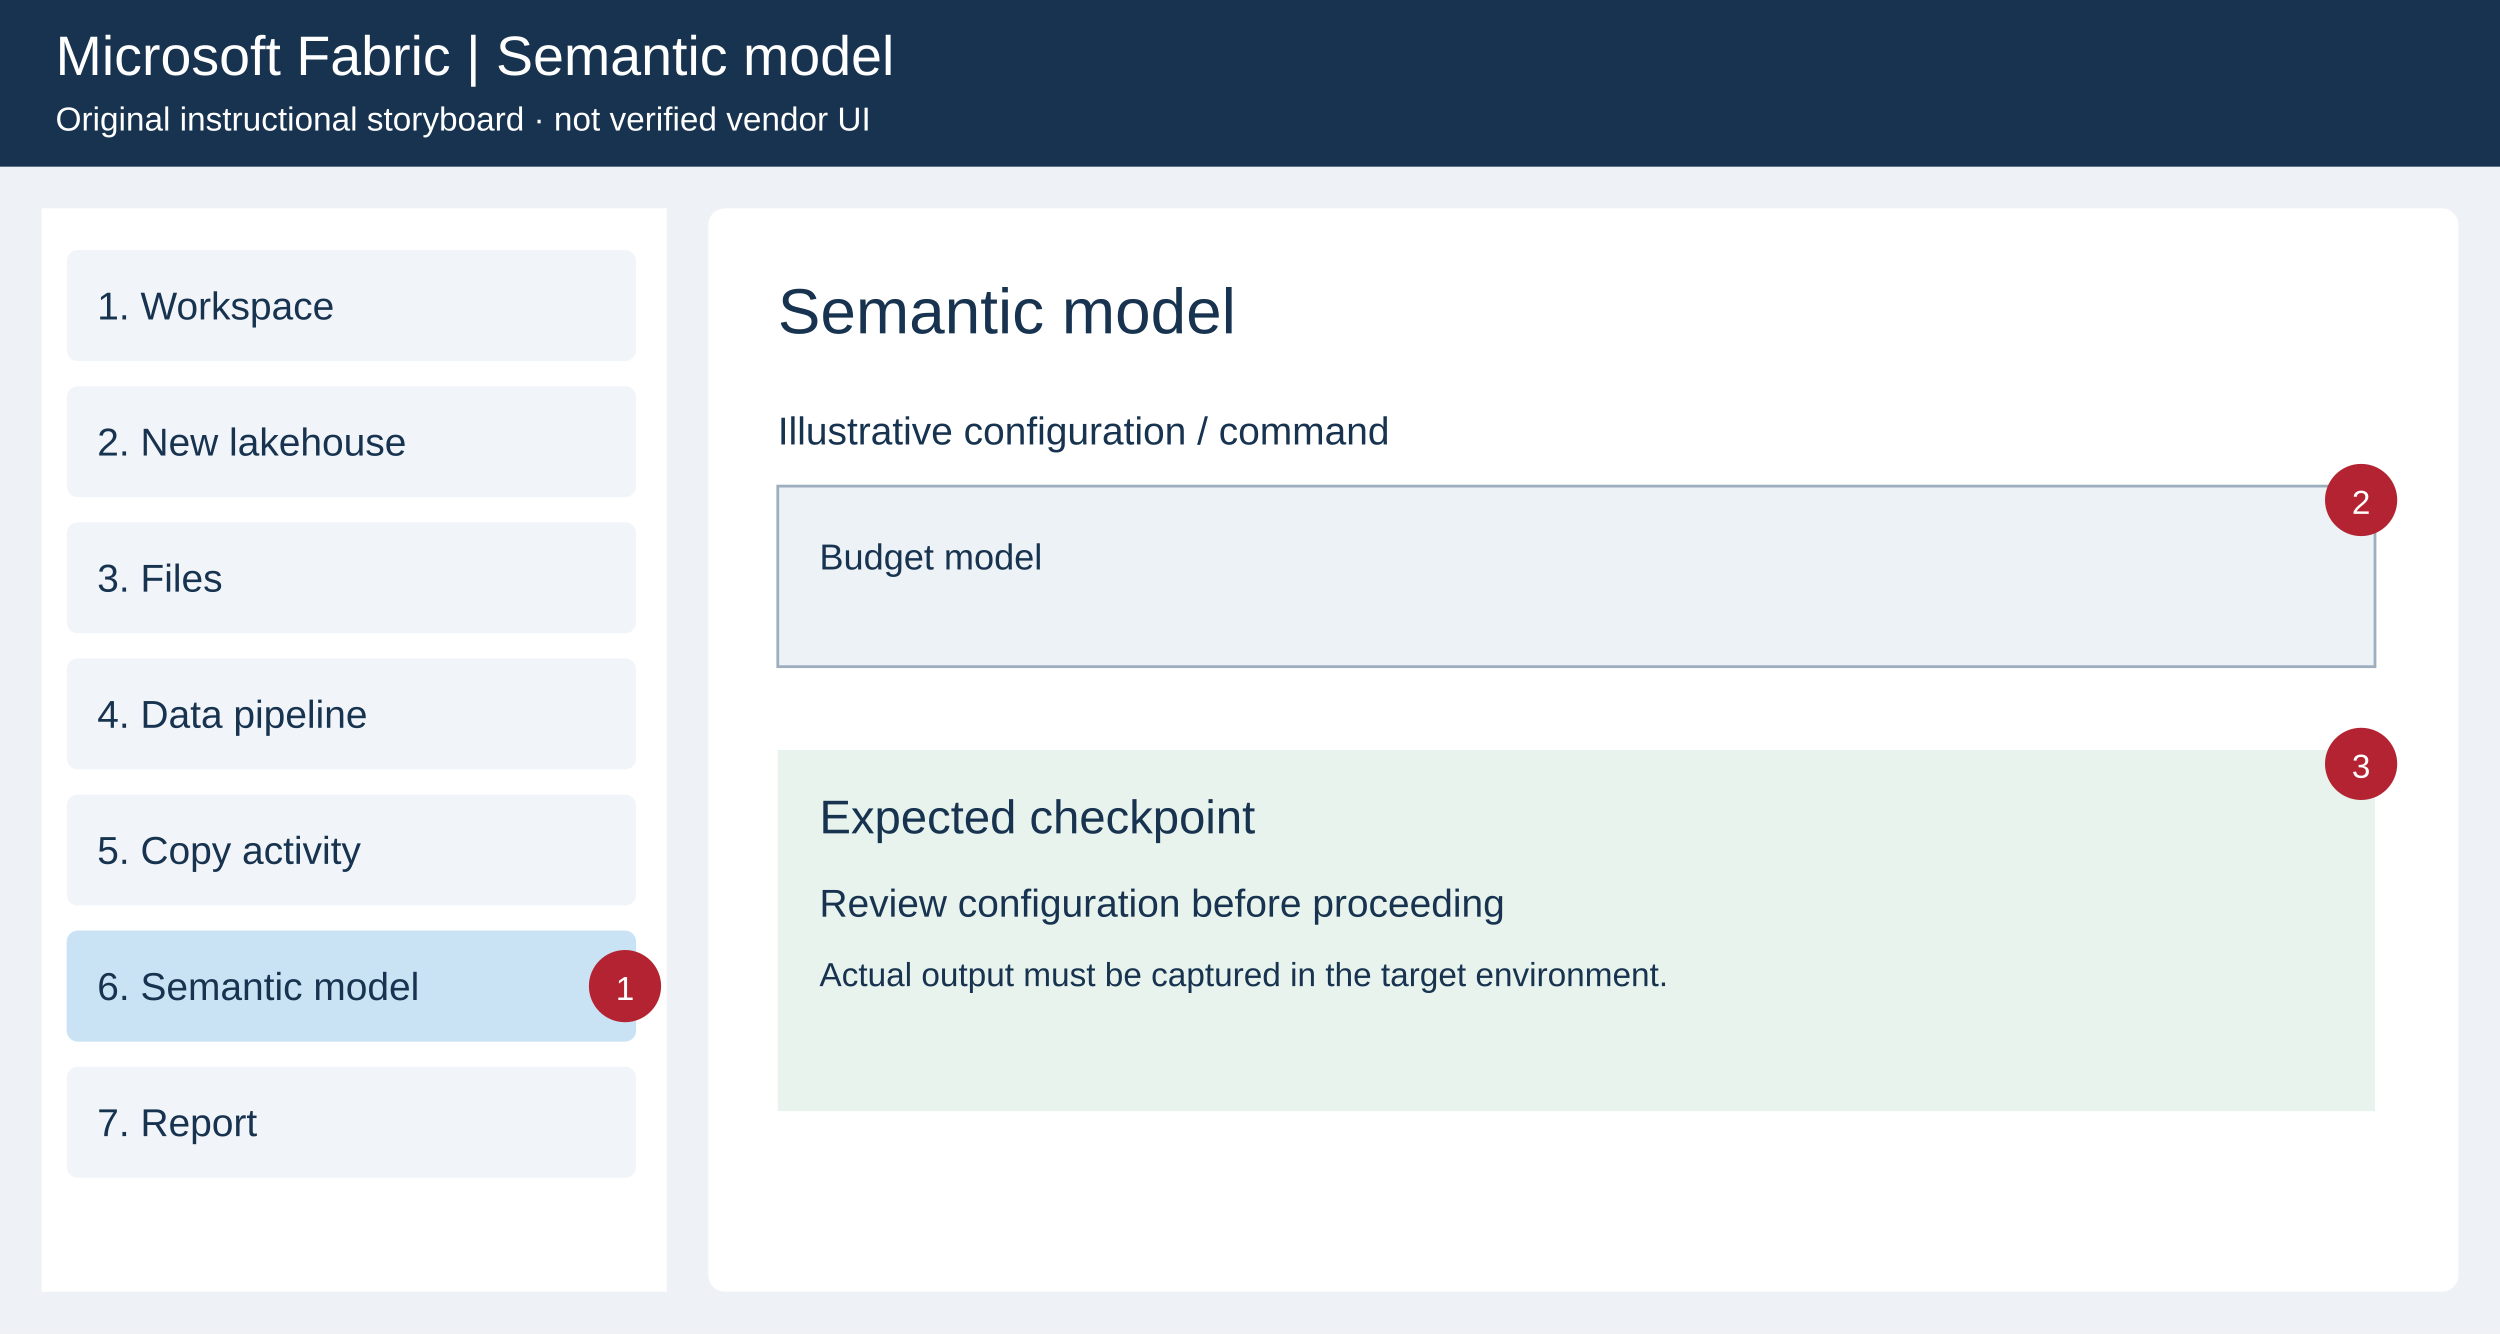
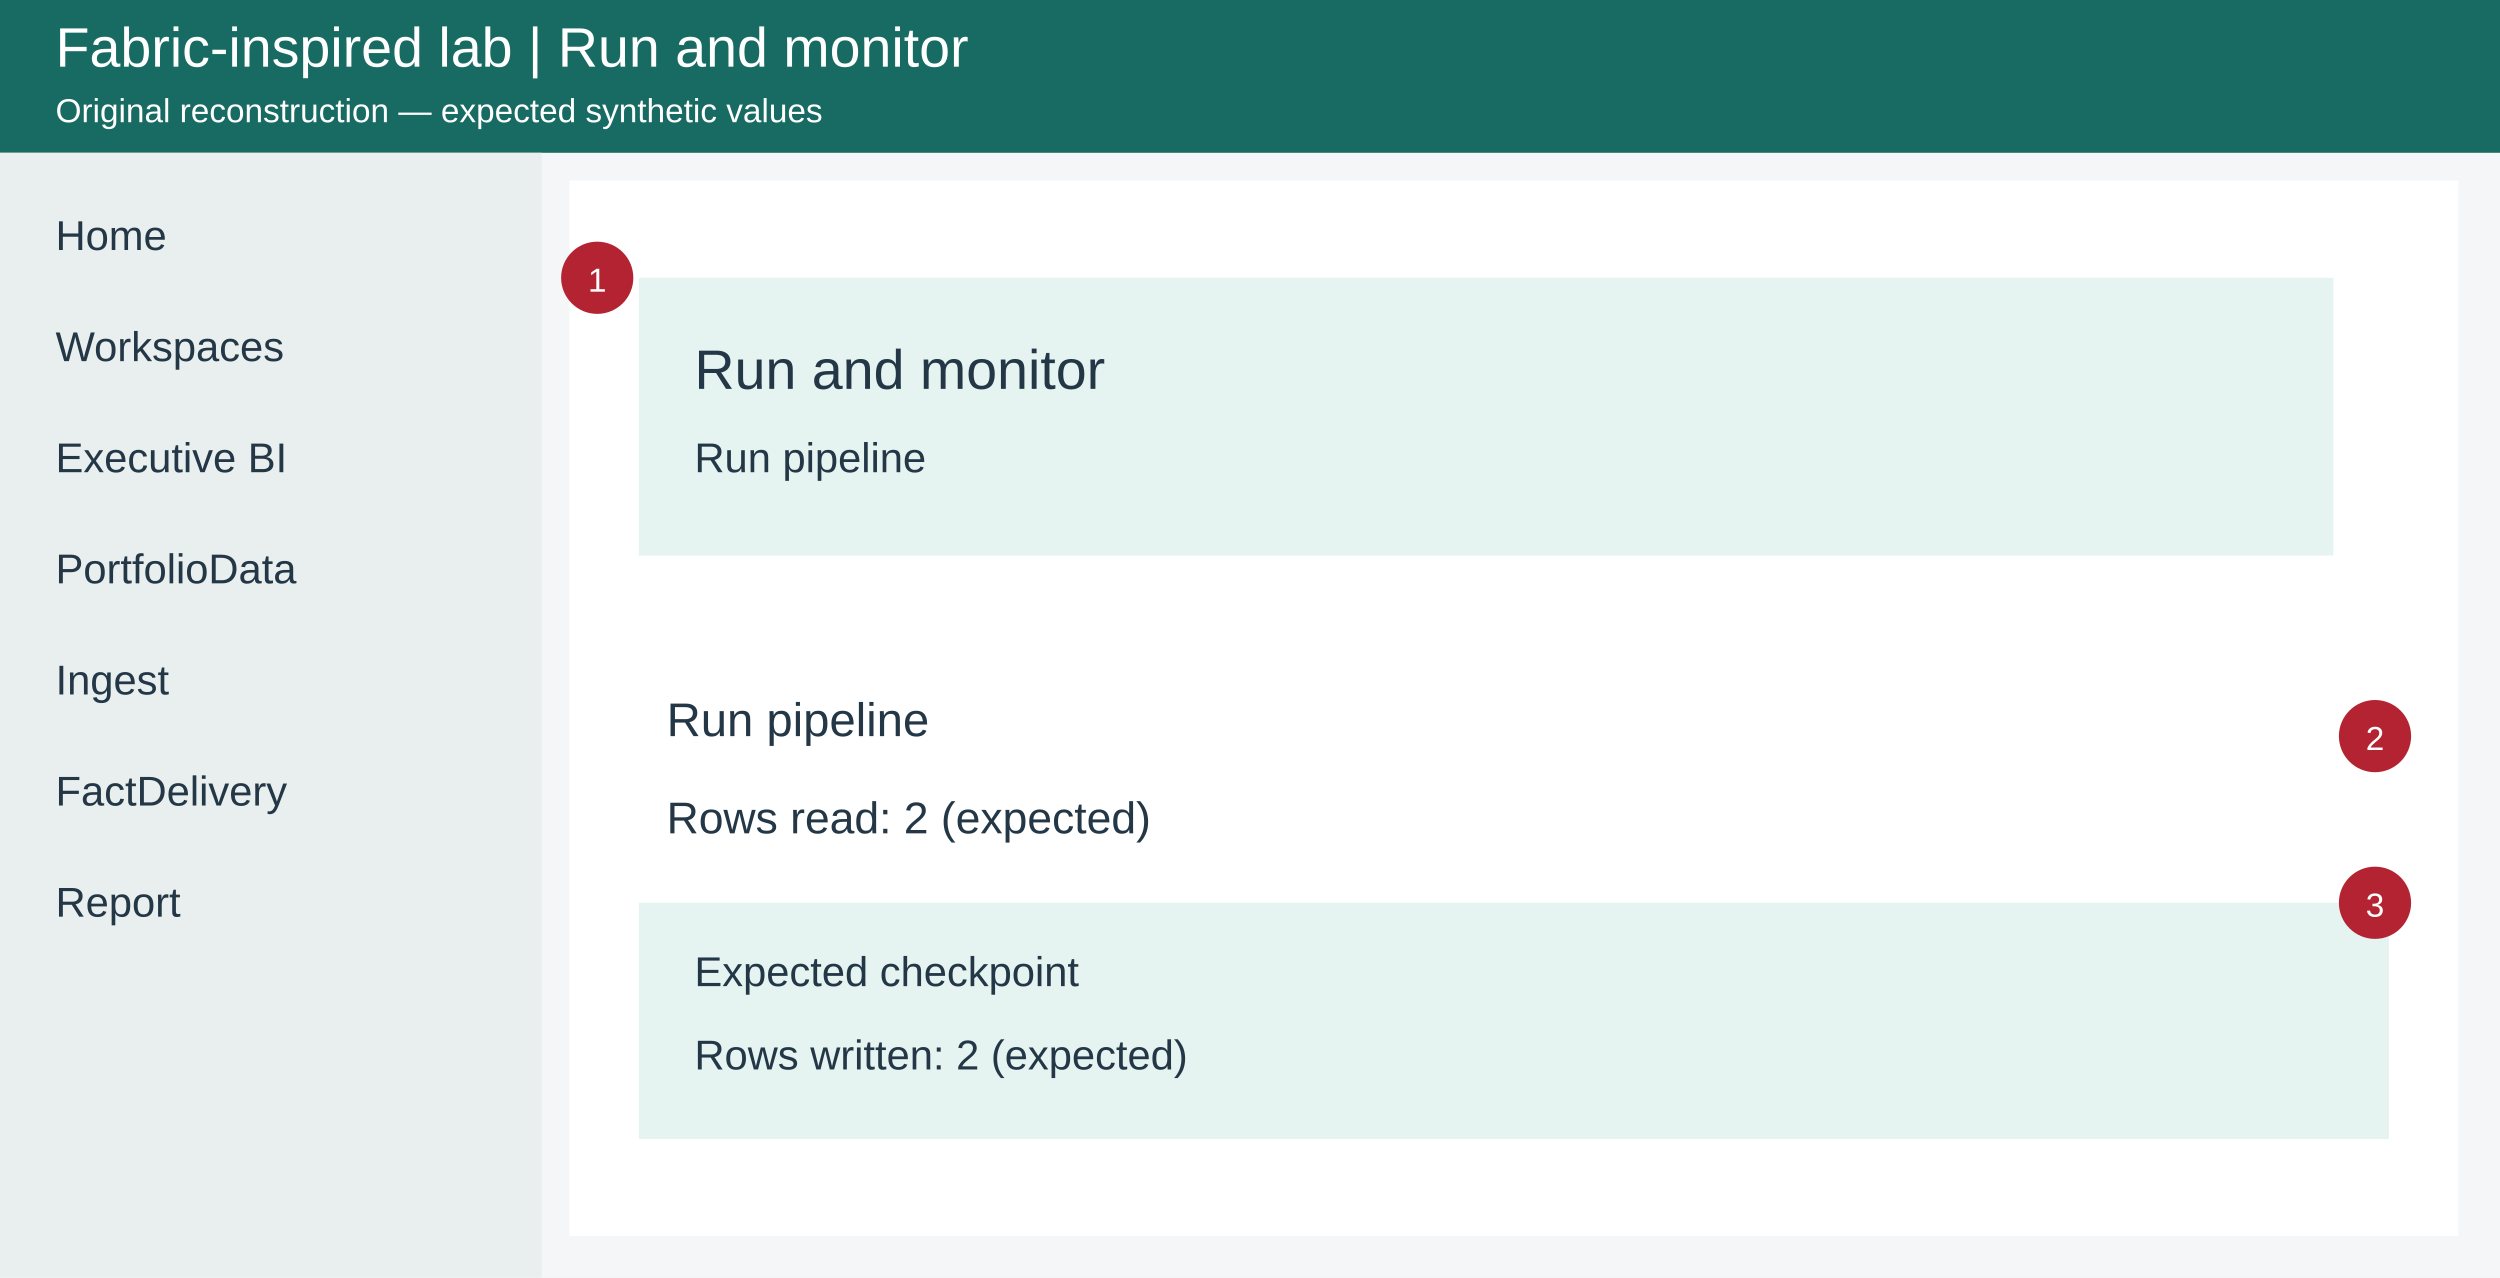
- <svg xmlns="http://www.w3.org/2000/svg" viewBox="0 0 900 480">
-   <rect width="900" height="480" fill="#eef2f7" />
-   <rect width="900" height="60" fill="#17334f" />
-   <g font-family="Arial" fill="#17334f">
-     <text x="20" y="27" fill="white" font-size="20">Microsoft Fabric | Semantic model</text>
-     <text x="20" y="47" fill="white" font-size="12">Original instructional storyboard · not verified vendor UI</text>
-     <rect x="15" y="75" width="225" height="390" fill="white" />
-     <rect x="24" y="90" width="205" height="40" rx="4" fill="#f1f5f9" />
-     <text x="35" y="115" font-size="14">1. Workspace</text>
-     <rect x="24" y="139" width="205" height="40" rx="4" fill="#f1f5f9" />
-     <text x="35" y="164" font-size="14">2. New lakehouse</text>
-     <rect x="24" y="188" width="205" height="40" rx="4" fill="#f1f5f9" />
-     <text x="35" y="213" font-size="14">3. Files</text>
-     <rect x="24" y="237" width="205" height="40" rx="4" fill="#f1f5f9" />
-     <text x="35" y="262" font-size="14">4. Data pipeline</text>
-     <rect x="24" y="286" width="205" height="40" rx="4" fill="#f1f5f9" />
-     <text x="35" y="311" font-size="14">5. Copy activity</text>
-     <rect x="24" y="335" width="205" height="40" rx="4" fill="#c9e3f5" />
-     <text x="35" y="360" font-size="14">6. Semantic model</text>
-     <rect x="24" y="384" width="205" height="40" rx="4" fill="#f1f5f9" />
-     <text x="35" y="409" font-size="14">7. Report</text>
-     <rect x="255" y="75" width="630" height="390" rx="6" fill="white" />
-     <text x="280" y="120" font-size="23">Semantic model</text>
-     <text x="280" y="160" font-size="14">Illustrative configuration / command</text>
-     <rect x="280" y="175" width="575" height="65" fill="#edf2f7" stroke="#9daebf" />
-     <text x="295" y="205" font-size="13">Budget model</text>
-     <rect x="280" y="270" width="575" height="130" fill="#e8f3ed" />
-     <text x="295" y="300" font-size="17">Expected checkpoint</text>
-     <text x="295" y="330" font-size="14">Review configuration before proceeding</text>
-     <text x="295" y="355" font-size="12">Actual output must be captured in the target environment.</text>
+ <svg xmlns="http://www.w3.org/2000/svg" viewBox="0 0 900 460">
+   <rect width="900" height="460" fill="#f5f6f7" />
+   <rect width="900" height="55" fill="#176b62" />
+   <g font-family="Arial" font-size="15" fill="#243746">
+     <text x="20" y="24" fill="white" font-size="20">Fabric-inspired lab | Run and monitor</text>
+     <text x="20" y="44" fill="white" font-size="12">Original reconstruction — expected synthetic values</text>
+     <rect x="0" y="55" width="195" height="405" fill="#e8efee" />
+     <text x="20" y="90">Home</text>
+     <text x="20" y="130">Workspaces</text>
+     <text x="20" y="170">Executive BI</text>
+     <text x="20" y="210">PortfolioData</text>
+     <text x="20" y="250">Ingest</text>
+     <text x="20" y="290">FactDelivery</text>
+     <text x="20" y="330">Report</text>
+     <rect x="205" y="65" width="680" height="380" fill="white" />
+     <rect x="230" y="100" width="610" height="100" fill="#e5f3f1" />
+     <text x="250" y="140" font-size="20">Run and monitor</text>
+     <text x="250" y="170">Run pipeline</text>
+     <text x="240" y="265" font-size="17">Run pipeline</text>
+     <text x="240" y="300" font-size="16">Rows read: 2 (expected)</text>
+     <rect x="230" y="325" width="630" height="85" fill="#e5f3f1" />
+     <text x="250" y="355">Expected checkpoint</text>
+     <text x="250" y="385">Rows written: 2 (expected)</text>
  </g>
-   <circle cx="225" cy="355" r="13" fill="#b42332" />
-   <text x="225" y="360" font-family="Arial" fill="white" text-anchor="middle">1</text>
-   <circle cx="850" cy="180" r="13" fill="#b42332" />
-   <text x="850" y="185" font-family="Arial" fill="white" text-anchor="middle">2</text>
-   <circle cx="850" cy="275" r="13" fill="#b42332" />
-   <text x="850" y="280" font-family="Arial" fill="white" text-anchor="middle">3</text>
+   <circle cx="215" cy="100" r="13" fill="#b42332" />
+   <text x="215" y="105" fill="white" font-family="Arial" text-anchor="middle">1</text>
+   <circle cx="855" cy="265" r="13" fill="#b42332" />
+   <text x="855" y="270" fill="white" font-family="Arial" text-anchor="middle">2</text>
+   <circle cx="855" cy="325" r="13" fill="#b42332" />
+   <text x="855" y="330" fill="white" font-family="Arial" text-anchor="middle">3</text>
</svg>
